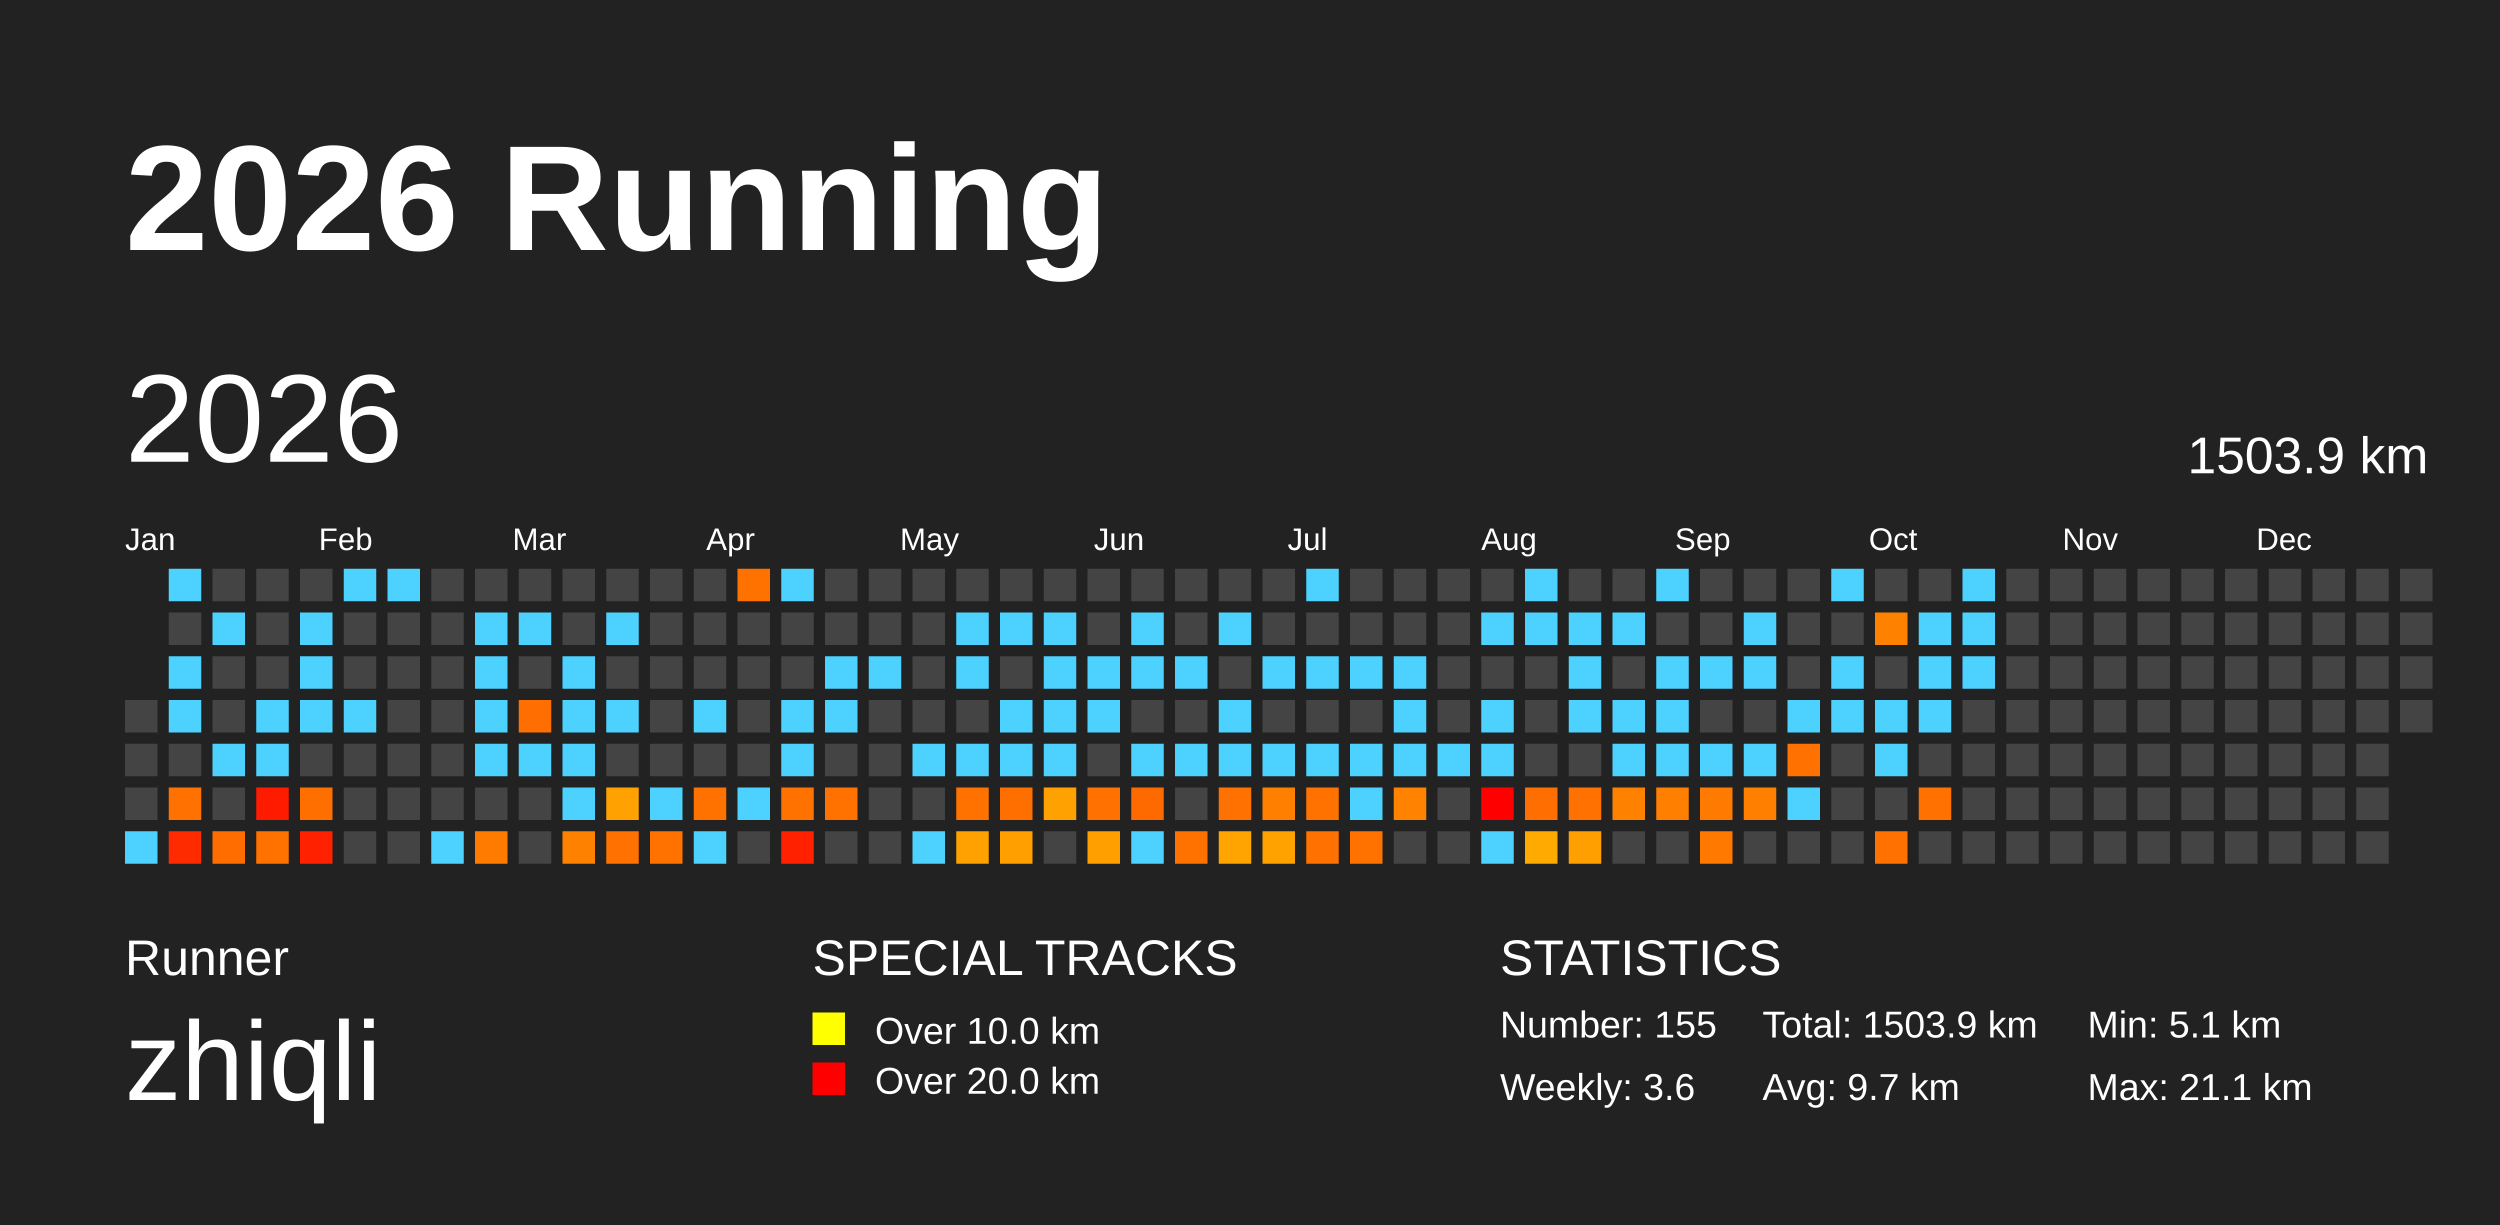
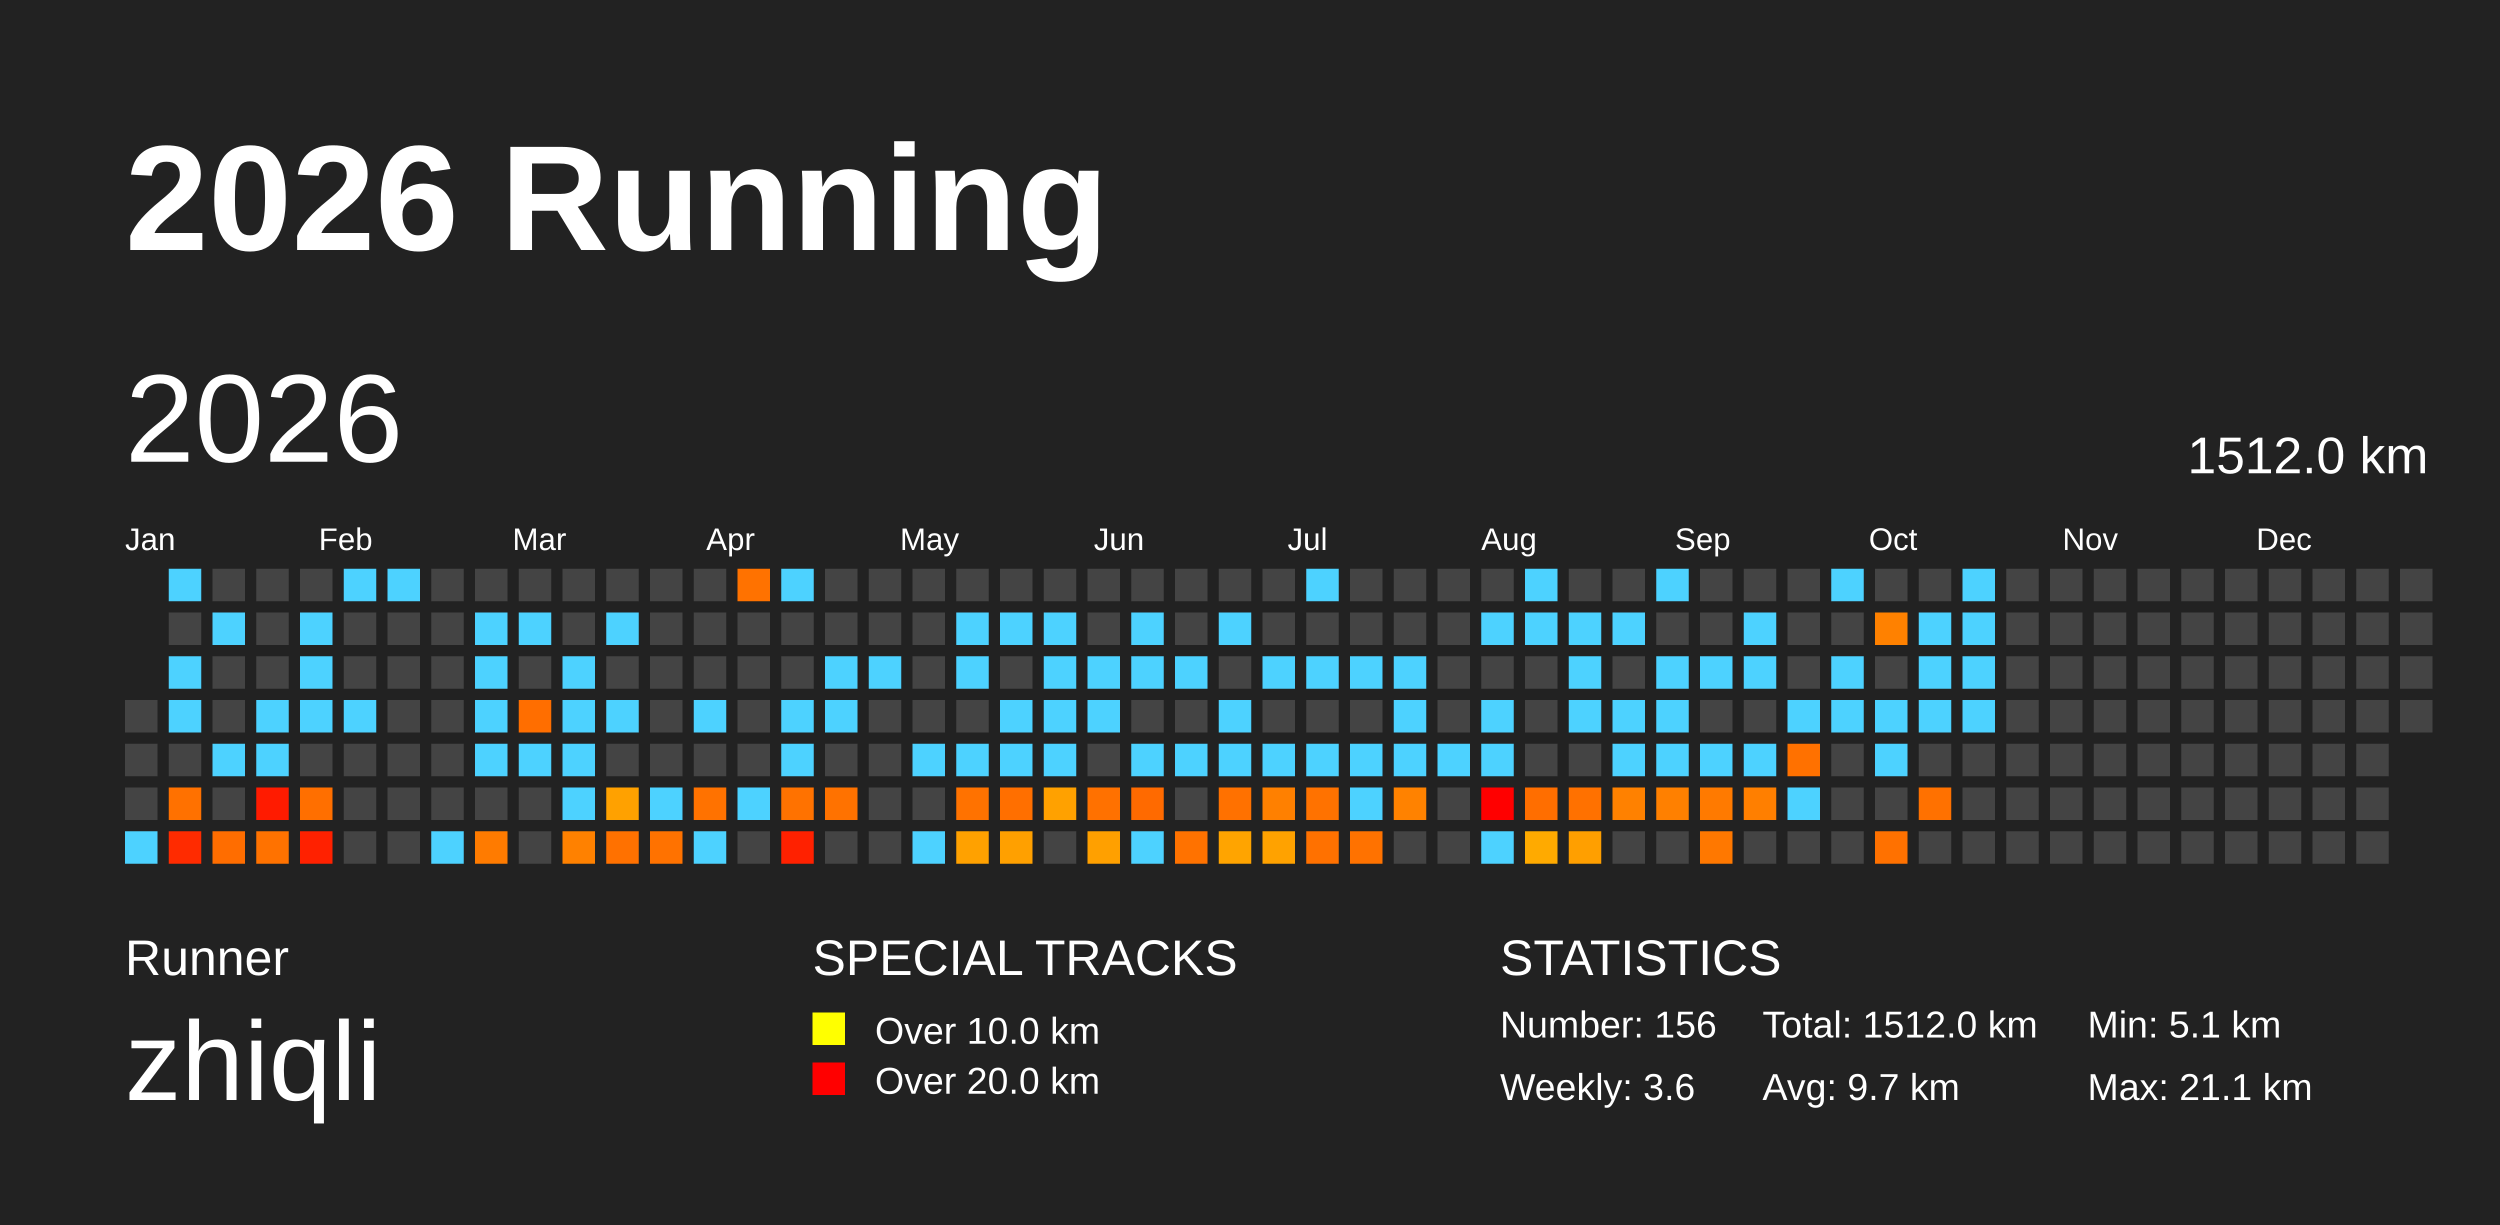
<svg xmlns="http://www.w3.org/2000/svg" baseProfile="full" height="98mm" version="1.1" viewBox="0,0,200,98" width="200mm">
  <defs />
  <rect fill="#222222" height="98" width="200" x="0" y="0" />
  <text fill="#FFFFFF" style="font-size:12px; font-family:Arial; font-weight:bold;" x="10" y="20">2026 Running</text>
  <text fill="#FFFFFF" style="font-size:4px; font-family:Arial" x="10" y="78">Runner</text>
  <text fill="#FFFFFF" style="font-size:9px; font-family:Arial" x="10" y="88">zhiqli</text>
  <text fill="#FFFFFF" style="font-size:4px; font-family:Arial" x="65" y="78">SPECIAL TRACKS</text>
  <rect fill="yellow" height="2.6" width="2.6" x="65" y="81" />
  <text fill="#FFFFFF" style="font-size:3px; font-family:Arial" x="70" y="83.5">Over 10.0 km</text>
  <rect fill="red" height="2.6" width="2.6" x="65" y="85" />
  <text fill="#FFFFFF" style="font-size:3px; font-family:Arial" x="70" y="87.5">Over 20.0 km</text>
  <text fill="#FFFFFF" style="font-size:4px; font-family:Arial" x="120" y="78">STATISTICS</text>
-   <text fill="#FFFFFF" style="font-size:3px; font-family:Arial" x="120" y="83">Number: 155</text>
+   <text fill="#FFFFFF" style="font-size:3px; font-family:Arial" x="120" y="83">Number: 156</text>
  <text fill="#FFFFFF" style="font-size:3px; font-family:Arial" x="120" y="88">Weekly: 3.6</text>
-   <text fill="#FFFFFF" style="font-size:3px; font-family:Arial" x="141" y="83">Total: 1503.9 km</text>
+   <text fill="#FFFFFF" style="font-size:3px; font-family:Arial" x="141" y="83">Total: 1512.0 km</text>
  <text fill="#FFFFFF" style="font-size:3px; font-family:Arial" x="141" y="88">Avg: 9.7 km</text>
  <text fill="#FFFFFF" style="font-size:3px; font-family:Arial" x="167" y="83">Min: 5.1 km</text>
  <text fill="#FFFFFF" style="font-size:3px; font-family:Arial" x="167" y="88">Max: 21.1 km</text>
  <text dominant-baseline="hanging" fill="#FFFFFF" style="font-size:10.0px; font-family:Arial;" x="10" y="30">2026</text>
-   <text dominant-baseline="hanging" fill="#FFFFFF" style="font-size:4.125px; font-family:Arial;" x="175" y="35">1503.9 km</text>
+   <text dominant-baseline="hanging" fill="#FFFFFF" style="font-size:4.125px; font-family:Arial;" x="175" y="35">1512.0 km</text>
  <text fill="#FFFFFF" style="font-size:2.5px; font-family:Arial" x="10.0" y="44">Jan</text>
  <text fill="#FFFFFF" style="font-size:2.5px; font-family:Arial" x="25.5" y="44">Feb</text>
  <text fill="#FFFFFF" style="font-size:2.5px; font-family:Arial" x="41.0" y="44">Mar</text>
  <text fill="#FFFFFF" style="font-size:2.5px; font-family:Arial" x="56.5" y="44">Apr</text>
  <text fill="#FFFFFF" style="font-size:2.5px; font-family:Arial" x="72.0" y="44">May</text>
  <text fill="#FFFFFF" style="font-size:2.5px; font-family:Arial" x="87.5" y="44">Jun</text>
  <text fill="#FFFFFF" style="font-size:2.5px; font-family:Arial" x="103.0" y="44">Jul</text>
  <text fill="#FFFFFF" style="font-size:2.5px; font-family:Arial" x="118.5" y="44">Aug</text>
  <text fill="#FFFFFF" style="font-size:2.5px; font-family:Arial" x="134.0" y="44">Sep</text>
  <text fill="#FFFFFF" style="font-size:2.5px; font-family:Arial" x="149.5" y="44">Oct</text>
  <text fill="#FFFFFF" style="font-size:2.5px; font-family:Arial" x="165.0" y="44">Nov</text>
  <text fill="#FFFFFF" style="font-size:2.5px; font-family:Arial" x="180.5" y="44">Dec</text>
  <rect fill="#444444" height="2.6" width="2.6" x="10.0" y="56.0" />
  <rect fill="#444444" height="2.6" width="2.6" x="10.0" y="59.5" />
  <rect fill="#444444" height="2.6" width="2.6" x="10.0" y="63.0" />
  <rect fill="#4dd2ff" height="2.6" width="2.6" x="10.0" y="66.5" />
  <rect fill="#4dd2ff" height="2.6" width="2.6" x="13.5" y="45.5" />
  <rect fill="#444444" height="2.6" width="2.6" x="13.5" y="49.0" />
  <rect fill="#4dd2ff" height="2.6" width="2.6" x="13.5" y="52.5" />
  <rect fill="#4dd2ff" height="2.6" width="2.6" x="13.5" y="56.0" />
  <rect fill="#444444" height="2.6" width="2.6" x="13.5" y="59.5" />
  <rect fill="#ff7100" height="2.6" width="2.6" x="13.5" y="63.0" />
  <rect fill="#ff2b00" height="2.6" width="2.6" x="13.5" y="66.5" />
  <rect fill="#444444" height="2.6" width="2.6" x="17.0" y="45.5" />
  <rect fill="#4dd2ff" height="2.6" width="2.6" x="17.0" y="49.0" />
  <rect fill="#444444" height="2.6" width="2.6" x="17.0" y="52.5" />
  <rect fill="#444444" height="2.6" width="2.6" x="17.0" y="56.0" />
  <rect fill="#4dd2ff" height="2.6" width="2.6" x="17.0" y="59.5" />
  <rect fill="#444444" height="2.6" width="2.6" x="17.0" y="63.0" />
  <rect fill="#ff6d00" height="2.6" width="2.6" x="17.0" y="66.5" />
  <rect fill="#444444" height="2.6" width="2.6" x="20.5" y="45.5" />
  <rect fill="#444444" height="2.6" width="2.6" x="20.5" y="49.0" />
  <rect fill="#444444" height="2.6" width="2.6" x="20.5" y="52.5" />
  <rect fill="#4dd2ff" height="2.6" width="2.6" x="20.5" y="56.0" />
  <rect fill="#4dd2ff" height="2.6" width="2.6" x="20.5" y="59.5" />
  <rect fill="#ff1b00" height="2.6" width="2.6" x="20.5" y="63.0" />
  <rect fill="#ff7200" height="2.6" width="2.6" x="20.5" y="66.5" />
  <rect fill="#444444" height="2.6" width="2.6" x="24.0" y="45.5" />
  <rect fill="#4dd2ff" height="2.6" width="2.6" x="24.0" y="49.0" />
  <rect fill="#4dd2ff" height="2.6" width="2.6" x="24.0" y="52.5" />
  <rect fill="#4dd2ff" height="2.6" width="2.6" x="24.0" y="56.0" />
  <rect fill="#444444" height="2.6" width="2.6" x="24.0" y="59.5" />
  <rect fill="#ff6f00" height="2.6" width="2.6" x="24.0" y="63.0" />
  <rect fill="#ff2100" height="2.6" width="2.6" x="24.0" y="66.5" />
  <rect fill="#4dd2ff" height="2.6" width="2.6" x="27.5" y="45.5" />
  <rect fill="#444444" height="2.6" width="2.6" x="27.5" y="49.0" />
  <rect fill="#444444" height="2.6" width="2.6" x="27.5" y="52.5" />
  <rect fill="#4dd2ff" height="2.6" width="2.6" x="27.5" y="56.0" />
  <rect fill="#444444" height="2.6" width="2.6" x="27.5" y="59.5" />
  <rect fill="#444444" height="2.6" width="2.6" x="27.5" y="63.0" />
  <rect fill="#444444" height="2.6" width="2.6" x="27.5" y="66.5" />
  <rect fill="#4dd2ff" height="2.6" width="2.6" x="31.0" y="45.5" />
  <rect fill="#444444" height="2.6" width="2.6" x="31.0" y="49.0" />
  <rect fill="#444444" height="2.6" width="2.6" x="31.0" y="52.5" />
  <rect fill="#444444" height="2.6" width="2.6" x="31.0" y="56.0" />
  <rect fill="#444444" height="2.6" width="2.6" x="31.0" y="59.5" />
  <rect fill="#444444" height="2.6" width="2.6" x="31.0" y="63.0" />
  <rect fill="#444444" height="2.6" width="2.6" x="31.0" y="66.5" />
  <rect fill="#444444" height="2.6" width="2.6" x="34.5" y="45.5" />
  <rect fill="#444444" height="2.6" width="2.6" x="34.5" y="49.0" />
  <rect fill="#444444" height="2.6" width="2.6" x="34.5" y="52.5" />
  <rect fill="#444444" height="2.6" width="2.6" x="34.5" y="56.0" />
  <rect fill="#444444" height="2.6" width="2.6" x="34.5" y="59.5" />
  <rect fill="#444444" height="2.6" width="2.6" x="34.5" y="63.0" />
  <rect fill="#4dd2ff" height="2.6" width="2.6" x="34.5" y="66.5" />
  <rect fill="#444444" height="2.6" width="2.6" x="38.0" y="45.5" />
  <rect fill="#4dd2ff" height="2.6" width="2.6" x="38.0" y="49.0" />
  <rect fill="#4dd2ff" height="2.6" width="2.6" x="38.0" y="52.5" />
  <rect fill="#4dd2ff" height="2.6" width="2.6" x="38.0" y="56.0" />
  <rect fill="#4dd2ff" height="2.6" width="2.6" x="38.0" y="59.5" />
  <rect fill="#444444" height="2.6" width="2.6" x="38.0" y="63.0" />
  <rect fill="#ff7b00" height="2.6" width="2.6" x="38.0" y="66.5" />
  <rect fill="#444444" height="2.6" width="2.6" x="41.5" y="45.5" />
  <rect fill="#4dd2ff" height="2.6" width="2.6" x="41.5" y="49.0" />
  <rect fill="#444444" height="2.6" width="2.6" x="41.5" y="52.5" />
  <rect fill="#ff6e00" height="2.6" width="2.6" x="41.5" y="56.0" />
  <rect fill="#4dd2ff" height="2.6" width="2.6" x="41.5" y="59.5" />
  <rect fill="#444444" height="2.6" width="2.6" x="41.5" y="63.0" />
  <rect fill="#444444" height="2.6" width="2.6" x="41.5" y="66.5" />
  <rect fill="#444444" height="2.6" width="2.6" x="45.0" y="45.5" />
  <rect fill="#444444" height="2.6" width="2.6" x="45.0" y="49.0" />
  <rect fill="#4dd2ff" height="2.6" width="2.6" x="45.0" y="52.5" />
  <rect fill="#4dd2ff" height="2.6" width="2.6" x="45.0" y="56.0" />
  <rect fill="#4dd2ff" height="2.6" width="2.6" x="45.0" y="59.5" />
  <rect fill="#4dd2ff" height="2.6" width="2.6" x="45.0" y="63.0" />
  <rect fill="#ff8100" height="2.6" width="2.6" x="45.0" y="66.5" />
  <rect fill="#444444" height="2.6" width="2.6" x="48.5" y="45.5" />
  <rect fill="#4dd2ff" height="2.6" width="2.6" x="48.5" y="49.0" />
  <rect fill="#444444" height="2.6" width="2.6" x="48.5" y="52.5" />
  <rect fill="#4dd2ff" height="2.6" width="2.6" x="48.5" y="56.0" />
  <rect fill="#444444" height="2.6" width="2.6" x="48.5" y="59.5" />
  <rect fill="#ffa100" height="2.6" width="2.6" x="48.5" y="63.0" />
  <rect fill="#ff7100" height="2.6" width="2.6" x="48.5" y="66.5" />
  <rect fill="#444444" height="2.6" width="2.6" x="52.0" y="45.5" />
  <rect fill="#444444" height="2.6" width="2.6" x="52.0" y="49.0" />
  <rect fill="#444444" height="2.6" width="2.6" x="52.0" y="52.5" />
  <rect fill="#444444" height="2.6" width="2.6" x="52.0" y="56.0" />
  <rect fill="#444444" height="2.6" width="2.6" x="52.0" y="59.5" />
  <rect fill="#4dd2ff" height="2.6" width="2.6" x="52.0" y="63.0" />
  <rect fill="#ff7200" height="2.6" width="2.6" x="52.0" y="66.5" />
  <rect fill="#444444" height="2.6" width="2.6" x="55.5" y="45.5" />
  <rect fill="#444444" height="2.6" width="2.6" x="55.5" y="49.0" />
  <rect fill="#444444" height="2.6" width="2.6" x="55.5" y="52.5" />
  <rect fill="#4dd2ff" height="2.6" width="2.6" x="55.5" y="56.0" />
  <rect fill="#444444" height="2.6" width="2.6" x="55.5" y="59.5" />
  <rect fill="#ff7200" height="2.6" width="2.6" x="55.5" y="63.0" />
  <rect fill="#4dd2ff" height="2.6" width="2.6" x="55.5" y="66.5" />
  <rect fill="#ff7200" height="2.6" width="2.6" x="59.0" y="45.5" />
  <rect fill="#444444" height="2.6" width="2.6" x="59.0" y="49.0" />
  <rect fill="#444444" height="2.6" width="2.6" x="59.0" y="52.5" />
  <rect fill="#444444" height="2.6" width="2.6" x="59.0" y="56.0" />
  <rect fill="#444444" height="2.6" width="2.6" x="59.0" y="59.5" />
  <rect fill="#4dd2ff" height="2.6" width="2.6" x="59.0" y="63.0" />
  <rect fill="#444444" height="2.6" width="2.6" x="59.0" y="66.5" />
  <rect fill="#4dd2ff" height="2.6" width="2.6" x="62.5" y="45.5" />
  <rect fill="#444444" height="2.6" width="2.6" x="62.5" y="49.0" />
  <rect fill="#444444" height="2.6" width="2.6" x="62.5" y="52.5" />
  <rect fill="#4dd2ff" height="2.6" width="2.6" x="62.5" y="56.0" />
  <rect fill="#4dd2ff" height="2.6" width="2.6" x="62.5" y="59.5" />
  <rect fill="#ff7200" height="2.6" width="2.6" x="62.5" y="63.0" />
  <rect fill="#ff2100" height="2.6" width="2.6" x="62.5" y="66.5" />
  <rect fill="#444444" height="2.6" width="2.6" x="66.0" y="45.5" />
  <rect fill="#444444" height="2.6" width="2.6" x="66.0" y="49.0" />
  <rect fill="#4dd2ff" height="2.6" width="2.6" x="66.0" y="52.5" />
  <rect fill="#4dd2ff" height="2.6" width="2.6" x="66.0" y="56.0" />
  <rect fill="#444444" height="2.6" width="2.6" x="66.0" y="59.5" />
  <rect fill="#ff7200" height="2.6" width="2.6" x="66.0" y="63.0" />
  <rect fill="#444444" height="2.6" width="2.6" x="66.0" y="66.5" />
  <rect fill="#444444" height="2.6" width="2.6" x="69.5" y="45.5" />
  <rect fill="#444444" height="2.6" width="2.6" x="69.5" y="49.0" />
  <rect fill="#4dd2ff" height="2.6" width="2.6" x="69.5" y="52.5" />
  <rect fill="#444444" height="2.6" width="2.6" x="69.5" y="56.0" />
  <rect fill="#444444" height="2.6" width="2.6" x="69.5" y="59.5" />
  <rect fill="#444444" height="2.6" width="2.6" x="69.5" y="63.0" />
  <rect fill="#444444" height="2.6" width="2.6" x="69.5" y="66.5" />
  <rect fill="#444444" height="2.6" width="2.6" x="73.0" y="45.5" />
  <rect fill="#444444" height="2.6" width="2.6" x="73.0" y="49.0" />
  <rect fill="#444444" height="2.6" width="2.6" x="73.0" y="52.5" />
  <rect fill="#444444" height="2.6" width="2.6" x="73.0" y="56.0" />
  <rect fill="#4dd2ff" height="2.6" width="2.6" x="73.0" y="59.5" />
  <rect fill="#444444" height="2.6" width="2.6" x="73.0" y="63.0" />
  <rect fill="#4dd2ff" height="2.6" width="2.6" x="73.0" y="66.5" />
  <rect fill="#444444" height="2.6" width="2.6" x="76.5" y="45.5" />
  <rect fill="#4dd2ff" height="2.6" width="2.6" x="76.5" y="49.0" />
  <rect fill="#4dd2ff" height="2.6" width="2.6" x="76.5" y="52.5" />
  <rect fill="#444444" height="2.6" width="2.6" x="76.5" y="56.0" />
  <rect fill="#4dd2ff" height="2.6" width="2.6" x="76.5" y="59.5" />
  <rect fill="#ff7200" height="2.6" width="2.6" x="76.5" y="63.0" />
  <rect fill="#ffa100" height="2.6" width="2.6" x="76.5" y="66.5" />
  <rect fill="#444444" height="2.6" width="2.6" x="80.0" y="45.5" />
  <rect fill="#4dd2ff" height="2.6" width="2.6" x="80.0" y="49.0" />
  <rect fill="#444444" height="2.6" width="2.6" x="80.0" y="52.5" />
  <rect fill="#4dd2ff" height="2.6" width="2.6" x="80.0" y="56.0" />
  <rect fill="#4dd2ff" height="2.6" width="2.6" x="80.0" y="59.5" />
  <rect fill="#ff6f00" height="2.6" width="2.6" x="80.0" y="63.0" />
  <rect fill="#ffa000" height="2.6" width="2.6" x="80.0" y="66.5" />
  <rect fill="#444444" height="2.6" width="2.6" x="83.5" y="45.5" />
  <rect fill="#4dd2ff" height="2.6" width="2.6" x="83.5" y="49.0" />
  <rect fill="#4dd2ff" height="2.6" width="2.6" x="83.5" y="52.5" />
  <rect fill="#4dd2ff" height="2.6" width="2.6" x="83.5" y="56.0" />
  <rect fill="#4dd2ff" height="2.6" width="2.6" x="83.5" y="59.5" />
  <rect fill="#ffa100" height="2.6" width="2.6" x="83.5" y="63.0" />
  <rect fill="#444444" height="2.6" width="2.6" x="83.5" y="66.5" />
  <rect fill="#444444" height="2.6" width="2.6" x="87.0" y="45.5" />
  <rect fill="#444444" height="2.6" width="2.6" x="87.0" y="49.0" />
  <rect fill="#4dd2ff" height="2.6" width="2.6" x="87.0" y="52.5" />
  <rect fill="#4dd2ff" height="2.6" width="2.6" x="87.0" y="56.0" />
  <rect fill="#444444" height="2.6" width="2.6" x="87.0" y="59.5" />
  <rect fill="#ff7100" height="2.6" width="2.6" x="87.0" y="63.0" />
  <rect fill="#ffa000" height="2.6" width="2.6" x="87.0" y="66.5" />
  <rect fill="#444444" height="2.6" width="2.6" x="90.5" y="45.5" />
  <rect fill="#4dd2ff" height="2.6" width="2.6" x="90.5" y="49.0" />
  <rect fill="#4dd2ff" height="2.6" width="2.6" x="90.5" y="52.5" />
  <rect fill="#444444" height="2.6" width="2.6" x="90.5" y="56.0" />
  <rect fill="#4dd2ff" height="2.6" width="2.6" x="90.5" y="59.5" />
  <rect fill="#ff6a00" height="2.6" width="2.6" x="90.5" y="63.0" />
  <rect fill="#4dd2ff" height="2.6" width="2.6" x="90.5" y="66.5" />
  <rect fill="#444444" height="2.6" width="2.6" x="94.0" y="45.5" />
  <rect fill="#444444" height="2.6" width="2.6" x="94.0" y="49.0" />
  <rect fill="#4dd2ff" height="2.6" width="2.6" x="94.0" y="52.5" />
  <rect fill="#444444" height="2.6" width="2.6" x="94.0" y="56.0" />
  <rect fill="#4dd2ff" height="2.6" width="2.6" x="94.0" y="59.5" />
  <rect fill="#444444" height="2.6" width="2.6" x="94.0" y="63.0" />
  <rect fill="#ff7200" height="2.6" width="2.6" x="94.0" y="66.5" />
  <rect fill="#444444" height="2.6" width="2.6" x="97.5" y="45.5" />
  <rect fill="#4dd2ff" height="2.6" width="2.6" x="97.5" y="49.0" />
  <rect fill="#444444" height="2.6" width="2.6" x="97.5" y="52.5" />
  <rect fill="#4dd2ff" height="2.6" width="2.6" x="97.5" y="56.0" />
  <rect fill="#4dd2ff" height="2.6" width="2.6" x="97.5" y="59.5" />
  <rect fill="#ff7100" height="2.6" width="2.6" x="97.5" y="63.0" />
  <rect fill="#ffa400" height="2.6" width="2.6" x="97.5" y="66.5" />
  <rect fill="#444444" height="2.6" width="2.6" x="101.0" y="45.5" />
  <rect fill="#444444" height="2.6" width="2.6" x="101.0" y="49.0" />
  <rect fill="#4dd2ff" height="2.6" width="2.6" x="101.0" y="52.5" />
  <rect fill="#444444" height="2.6" width="2.6" x="101.0" y="56.0" />
  <rect fill="#4dd2ff" height="2.6" width="2.6" x="101.0" y="59.5" />
  <rect fill="#ff8000" height="2.6" width="2.6" x="101.0" y="63.0" />
  <rect fill="#ffa200" height="2.6" width="2.6" x="101.0" y="66.5" />
  <rect fill="#4dd2ff" height="2.6" width="2.6" x="104.5" y="45.5" />
  <rect fill="#444444" height="2.6" width="2.6" x="104.5" y="49.0" />
  <rect fill="#4dd2ff" height="2.6" width="2.6" x="104.5" y="52.5" />
  <rect fill="#444444" height="2.6" width="2.6" x="104.5" y="56.0" />
  <rect fill="#4dd2ff" height="2.6" width="2.6" x="104.5" y="59.5" />
  <rect fill="#ff7200" height="2.6" width="2.6" x="104.5" y="63.0" />
  <rect fill="#ff7100" height="2.6" width="2.6" x="104.5" y="66.5" />
  <rect fill="#444444" height="2.6" width="2.6" x="108.0" y="45.5" />
  <rect fill="#444444" height="2.6" width="2.6" x="108.0" y="49.0" />
  <rect fill="#4dd2ff" height="2.6" width="2.6" x="108.0" y="52.5" />
  <rect fill="#444444" height="2.6" width="2.6" x="108.0" y="56.0" />
  <rect fill="#4dd2ff" height="2.6" width="2.6" x="108.0" y="59.5" />
  <rect fill="#4dd2ff" height="2.6" width="2.6" x="108.0" y="63.0" />
  <rect fill="#ff7200" height="2.6" width="2.6" x="108.0" y="66.5" />
  <rect fill="#444444" height="2.6" width="2.6" x="111.5" y="45.5" />
  <rect fill="#444444" height="2.6" width="2.6" x="111.5" y="49.0" />
  <rect fill="#4dd2ff" height="2.6" width="2.6" x="111.5" y="52.5" />
  <rect fill="#4dd2ff" height="2.6" width="2.6" x="111.5" y="56.0" />
  <rect fill="#4dd2ff" height="2.6" width="2.6" x="111.5" y="59.5" />
  <rect fill="#ff8200" height="2.6" width="2.6" x="111.5" y="63.0" />
  <rect fill="#444444" height="2.6" width="2.6" x="111.5" y="66.5" />
  <rect fill="#444444" height="2.6" width="2.6" x="115.0" y="45.5" />
  <rect fill="#444444" height="2.6" width="2.6" x="115.0" y="49.0" />
  <rect fill="#444444" height="2.6" width="2.6" x="115.0" y="52.5" />
  <rect fill="#444444" height="2.6" width="2.6" x="115.0" y="56.0" />
  <rect fill="#4dd2ff" height="2.6" width="2.6" x="115.0" y="59.5" />
  <rect fill="#444444" height="2.6" width="2.6" x="115.0" y="63.0" />
  <rect fill="#444444" height="2.6" width="2.6" x="115.0" y="66.5" />
  <rect fill="#444444" height="2.6" width="2.6" x="118.5" y="45.5" />
  <rect fill="#4dd2ff" height="2.6" width="2.6" x="118.5" y="49.0" />
  <rect fill="#444444" height="2.6" width="2.6" x="118.5" y="52.5" />
  <rect fill="#4dd2ff" height="2.6" width="2.6" x="118.5" y="56.0" />
  <rect fill="#4dd2ff" height="2.6" width="2.6" x="118.5" y="59.5" />
  <rect fill="red" height="2.6" width="2.6" x="118.5" y="63.0" />
  <rect fill="#4dd2ff" height="2.6" width="2.6" x="118.5" y="66.5" />
  <rect fill="#4dd2ff" height="2.6" width="2.6" x="122.0" y="45.5" />
  <rect fill="#4dd2ff" height="2.6" width="2.6" x="122.0" y="49.0" />
  <rect fill="#444444" height="2.6" width="2.6" x="122.0" y="52.5" />
  <rect fill="#444444" height="2.6" width="2.6" x="122.0" y="56.0" />
  <rect fill="#444444" height="2.6" width="2.6" x="122.0" y="59.5" />
  <rect fill="#ff6e00" height="2.6" width="2.6" x="122.0" y="63.0" />
  <rect fill="#ffaa00" height="2.6" width="2.6" x="122.0" y="66.5" />
  <rect fill="#444444" height="2.6" width="2.6" x="125.5" y="45.5" />
  <rect fill="#4dd2ff" height="2.6" width="2.6" x="125.5" y="49.0" />
  <rect fill="#4dd2ff" height="2.6" width="2.6" x="125.5" y="52.5" />
  <rect fill="#4dd2ff" height="2.6" width="2.6" x="125.5" y="56.0" />
  <rect fill="#444444" height="2.6" width="2.6" x="125.5" y="59.5" />
  <rect fill="#ff7100" height="2.6" width="2.6" x="125.5" y="63.0" />
  <rect fill="#ff9f00" height="2.6" width="2.6" x="125.5" y="66.5" />
  <rect fill="#444444" height="2.6" width="2.6" x="129.0" y="45.5" />
  <rect fill="#4dd2ff" height="2.6" width="2.6" x="129.0" y="49.0" />
  <rect fill="#444444" height="2.6" width="2.6" x="129.0" y="52.5" />
  <rect fill="#4dd2ff" height="2.6" width="2.6" x="129.0" y="56.0" />
  <rect fill="#4dd2ff" height="2.6" width="2.6" x="129.0" y="59.5" />
  <rect fill="#ff8100" height="2.6" width="2.6" x="129.0" y="63.0" />
  <rect fill="#444444" height="2.6" width="2.6" x="129.0" y="66.5" />
  <rect fill="#4dd2ff" height="2.6" width="2.6" x="132.5" y="45.5" />
  <rect fill="#444444" height="2.6" width="2.6" x="132.5" y="49.0" />
  <rect fill="#4dd2ff" height="2.6" width="2.6" x="132.5" y="52.5" />
  <rect fill="#4dd2ff" height="2.6" width="2.6" x="132.5" y="56.0" />
  <rect fill="#4dd2ff" height="2.6" width="2.6" x="132.5" y="59.5" />
  <rect fill="#ff8000" height="2.6" width="2.6" x="132.5" y="63.0" />
  <rect fill="#444444" height="2.6" width="2.6" x="132.5" y="66.5" />
  <rect fill="#444444" height="2.6" width="2.6" x="136.0" y="45.5" />
  <rect fill="#444444" height="2.6" width="2.6" x="136.0" y="49.0" />
  <rect fill="#4dd2ff" height="2.6" width="2.6" x="136.0" y="52.5" />
  <rect fill="#444444" height="2.6" width="2.6" x="136.0" y="56.0" />
  <rect fill="#4dd2ff" height="2.6" width="2.6" x="136.0" y="59.5" />
  <rect fill="#ff7a00" height="2.6" width="2.6" x="136.0" y="63.0" />
  <rect fill="#ff7800" height="2.6" width="2.6" x="136.0" y="66.5" />
  <rect fill="#444444" height="2.6" width="2.6" x="139.5" y="45.5" />
  <rect fill="#4dd2ff" height="2.6" width="2.6" x="139.5" y="49.0" />
  <rect fill="#4dd2ff" height="2.6" width="2.6" x="139.5" y="52.5" />
  <rect fill="#444444" height="2.6" width="2.6" x="139.5" y="56.0" />
  <rect fill="#4dd2ff" height="2.6" width="2.6" x="139.5" y="59.5" />
  <rect fill="#ff7f00" height="2.6" width="2.6" x="139.5" y="63.0" />
  <rect fill="#444444" height="2.6" width="2.6" x="139.5" y="66.5" />
  <rect fill="#444444" height="2.6" width="2.6" x="143.0" y="45.5" />
  <rect fill="#444444" height="2.6" width="2.6" x="143.0" y="49.0" />
  <rect fill="#444444" height="2.6" width="2.6" x="143.0" y="52.5" />
  <rect fill="#4dd2ff" height="2.6" width="2.6" x="143.0" y="56.0" />
  <rect fill="#ff7100" height="2.6" width="2.6" x="143.0" y="59.5" />
  <rect fill="#4dd2ff" height="2.6" width="2.6" x="143.0" y="63.0" />
  <rect fill="#444444" height="2.6" width="2.6" x="143.0" y="66.5" />
  <rect fill="#4dd2ff" height="2.6" width="2.6" x="146.5" y="45.5" />
  <rect fill="#444444" height="2.6" width="2.6" x="146.5" y="49.0" />
  <rect fill="#4dd2ff" height="2.6" width="2.6" x="146.5" y="52.5" />
  <rect fill="#4dd2ff" height="2.6" width="2.6" x="146.5" y="56.0" />
  <rect fill="#444444" height="2.6" width="2.6" x="146.5" y="59.5" />
  <rect fill="#444444" height="2.6" width="2.6" x="146.5" y="63.0" />
  <rect fill="#444444" height="2.6" width="2.6" x="146.5" y="66.5" />
  <rect fill="#444444" height="2.6" width="2.6" x="150.0" y="45.5" />
  <rect fill="#ff8100" height="2.6" width="2.6" x="150.0" y="49.0" />
  <rect fill="#444444" height="2.6" width="2.6" x="150.0" y="52.5" />
  <rect fill="#4dd2ff" height="2.6" width="2.6" x="150.0" y="56.0" />
  <rect fill="#4dd2ff" height="2.6" width="2.6" x="150.0" y="59.5" />
  <rect fill="#444444" height="2.6" width="2.6" x="150.0" y="63.0" />
  <rect fill="#ff7100" height="2.6" width="2.6" x="150.0" y="66.5" />
  <rect fill="#444444" height="2.6" width="2.6" x="153.5" y="45.5" />
  <rect fill="#4dd2ff" height="2.6" width="2.6" x="153.5" y="49.0" />
  <rect fill="#4dd2ff" height="2.6" width="2.6" x="153.5" y="52.5" />
  <rect fill="#4dd2ff" height="2.6" width="2.6" x="153.5" y="56.0" />
  <rect fill="#444444" height="2.6" width="2.6" x="153.5" y="59.5" />
  <rect fill="#ff7100" height="2.6" width="2.6" x="153.5" y="63.0" />
  <rect fill="#444444" height="2.6" width="2.6" x="153.5" y="66.5" />
  <rect fill="#4dd2ff" height="2.6" width="2.6" x="157.0" y="45.5" />
  <rect fill="#4dd2ff" height="2.6" width="2.6" x="157.0" y="49.0" />
  <rect fill="#4dd2ff" height="2.6" width="2.6" x="157.0" y="52.5" />
-   <rect fill="#444444" height="2.6" width="2.6" x="157.0" y="56.0" />
+   <rect fill="#4dd2ff" height="2.6" width="2.6" x="157.0" y="56.0" />
  <rect fill="#444444" height="2.6" width="2.6" x="157.0" y="59.5" />
  <rect fill="#444444" height="2.6" width="2.6" x="157.0" y="63.0" />
  <rect fill="#444444" height="2.6" width="2.6" x="157.0" y="66.5" />
  <rect fill="#444444" height="2.6" width="2.6" x="160.5" y="45.5" />
  <rect fill="#444444" height="2.6" width="2.6" x="160.5" y="49.0" />
  <rect fill="#444444" height="2.6" width="2.6" x="160.5" y="52.5" />
  <rect fill="#444444" height="2.6" width="2.6" x="160.5" y="56.0" />
  <rect fill="#444444" height="2.6" width="2.6" x="160.5" y="59.5" />
  <rect fill="#444444" height="2.6" width="2.6" x="160.5" y="63.0" />
  <rect fill="#444444" height="2.6" width="2.6" x="160.5" y="66.5" />
  <rect fill="#444444" height="2.6" width="2.6" x="164.0" y="45.5" />
  <rect fill="#444444" height="2.6" width="2.6" x="164.0" y="49.0" />
  <rect fill="#444444" height="2.6" width="2.6" x="164.0" y="52.5" />
  <rect fill="#444444" height="2.6" width="2.6" x="164.0" y="56.0" />
  <rect fill="#444444" height="2.6" width="2.6" x="164.0" y="59.5" />
  <rect fill="#444444" height="2.6" width="2.6" x="164.0" y="63.0" />
  <rect fill="#444444" height="2.6" width="2.6" x="164.0" y="66.5" />
  <rect fill="#444444" height="2.6" width="2.6" x="167.5" y="45.5" />
  <rect fill="#444444" height="2.6" width="2.6" x="167.5" y="49.0" />
  <rect fill="#444444" height="2.6" width="2.6" x="167.5" y="52.5" />
  <rect fill="#444444" height="2.6" width="2.6" x="167.5" y="56.0" />
  <rect fill="#444444" height="2.6" width="2.6" x="167.5" y="59.5" />
  <rect fill="#444444" height="2.6" width="2.6" x="167.5" y="63.0" />
  <rect fill="#444444" height="2.6" width="2.6" x="167.5" y="66.5" />
  <rect fill="#444444" height="2.6" width="2.6" x="171.0" y="45.5" />
  <rect fill="#444444" height="2.6" width="2.6" x="171.0" y="49.0" />
  <rect fill="#444444" height="2.6" width="2.6" x="171.0" y="52.5" />
  <rect fill="#444444" height="2.6" width="2.6" x="171.0" y="56.0" />
  <rect fill="#444444" height="2.6" width="2.6" x="171.0" y="59.5" />
  <rect fill="#444444" height="2.6" width="2.6" x="171.0" y="63.0" />
  <rect fill="#444444" height="2.6" width="2.6" x="171.0" y="66.5" />
  <rect fill="#444444" height="2.6" width="2.6" x="174.5" y="45.5" />
  <rect fill="#444444" height="2.6" width="2.6" x="174.5" y="49.0" />
  <rect fill="#444444" height="2.6" width="2.6" x="174.5" y="52.5" />
  <rect fill="#444444" height="2.6" width="2.6" x="174.5" y="56.0" />
  <rect fill="#444444" height="2.6" width="2.6" x="174.5" y="59.5" />
  <rect fill="#444444" height="2.6" width="2.6" x="174.5" y="63.0" />
  <rect fill="#444444" height="2.6" width="2.6" x="174.5" y="66.5" />
  <rect fill="#444444" height="2.6" width="2.6" x="178.0" y="45.5" />
  <rect fill="#444444" height="2.6" width="2.6" x="178.0" y="49.0" />
  <rect fill="#444444" height="2.6" width="2.6" x="178.0" y="52.5" />
  <rect fill="#444444" height="2.6" width="2.6" x="178.0" y="56.0" />
  <rect fill="#444444" height="2.6" width="2.6" x="178.0" y="59.5" />
  <rect fill="#444444" height="2.6" width="2.6" x="178.0" y="63.0" />
  <rect fill="#444444" height="2.6" width="2.6" x="178.0" y="66.5" />
  <rect fill="#444444" height="2.6" width="2.6" x="181.5" y="45.5" />
  <rect fill="#444444" height="2.6" width="2.6" x="181.5" y="49.0" />
  <rect fill="#444444" height="2.6" width="2.6" x="181.5" y="52.5" />
  <rect fill="#444444" height="2.6" width="2.6" x="181.5" y="56.0" />
  <rect fill="#444444" height="2.6" width="2.6" x="181.5" y="59.5" />
  <rect fill="#444444" height="2.6" width="2.6" x="181.5" y="63.0" />
  <rect fill="#444444" height="2.6" width="2.6" x="181.5" y="66.5" />
  <rect fill="#444444" height="2.6" width="2.6" x="185.0" y="45.5" />
  <rect fill="#444444" height="2.6" width="2.6" x="185.0" y="49.0" />
  <rect fill="#444444" height="2.6" width="2.6" x="185.0" y="52.5" />
  <rect fill="#444444" height="2.6" width="2.6" x="185.0" y="56.0" />
  <rect fill="#444444" height="2.6" width="2.6" x="185.0" y="59.5" />
  <rect fill="#444444" height="2.6" width="2.6" x="185.0" y="63.0" />
  <rect fill="#444444" height="2.6" width="2.6" x="185.0" y="66.5" />
  <rect fill="#444444" height="2.6" width="2.6" x="188.5" y="45.5" />
  <rect fill="#444444" height="2.6" width="2.6" x="188.5" y="49.0" />
  <rect fill="#444444" height="2.6" width="2.6" x="188.5" y="52.5" />
  <rect fill="#444444" height="2.6" width="2.6" x="188.5" y="56.0" />
  <rect fill="#444444" height="2.6" width="2.6" x="188.5" y="59.5" />
  <rect fill="#444444" height="2.6" width="2.6" x="188.5" y="63.0" />
  <rect fill="#444444" height="2.6" width="2.6" x="188.5" y="66.5" />
  <rect fill="#444444" height="2.6" width="2.6" x="192.0" y="45.5" />
  <rect fill="#444444" height="2.6" width="2.6" x="192.0" y="49.0" />
  <rect fill="#444444" height="2.6" width="2.6" x="192.0" y="52.5" />
  <rect fill="#444444" height="2.6" width="2.6" x="192.0" y="56.0" />
</svg>
